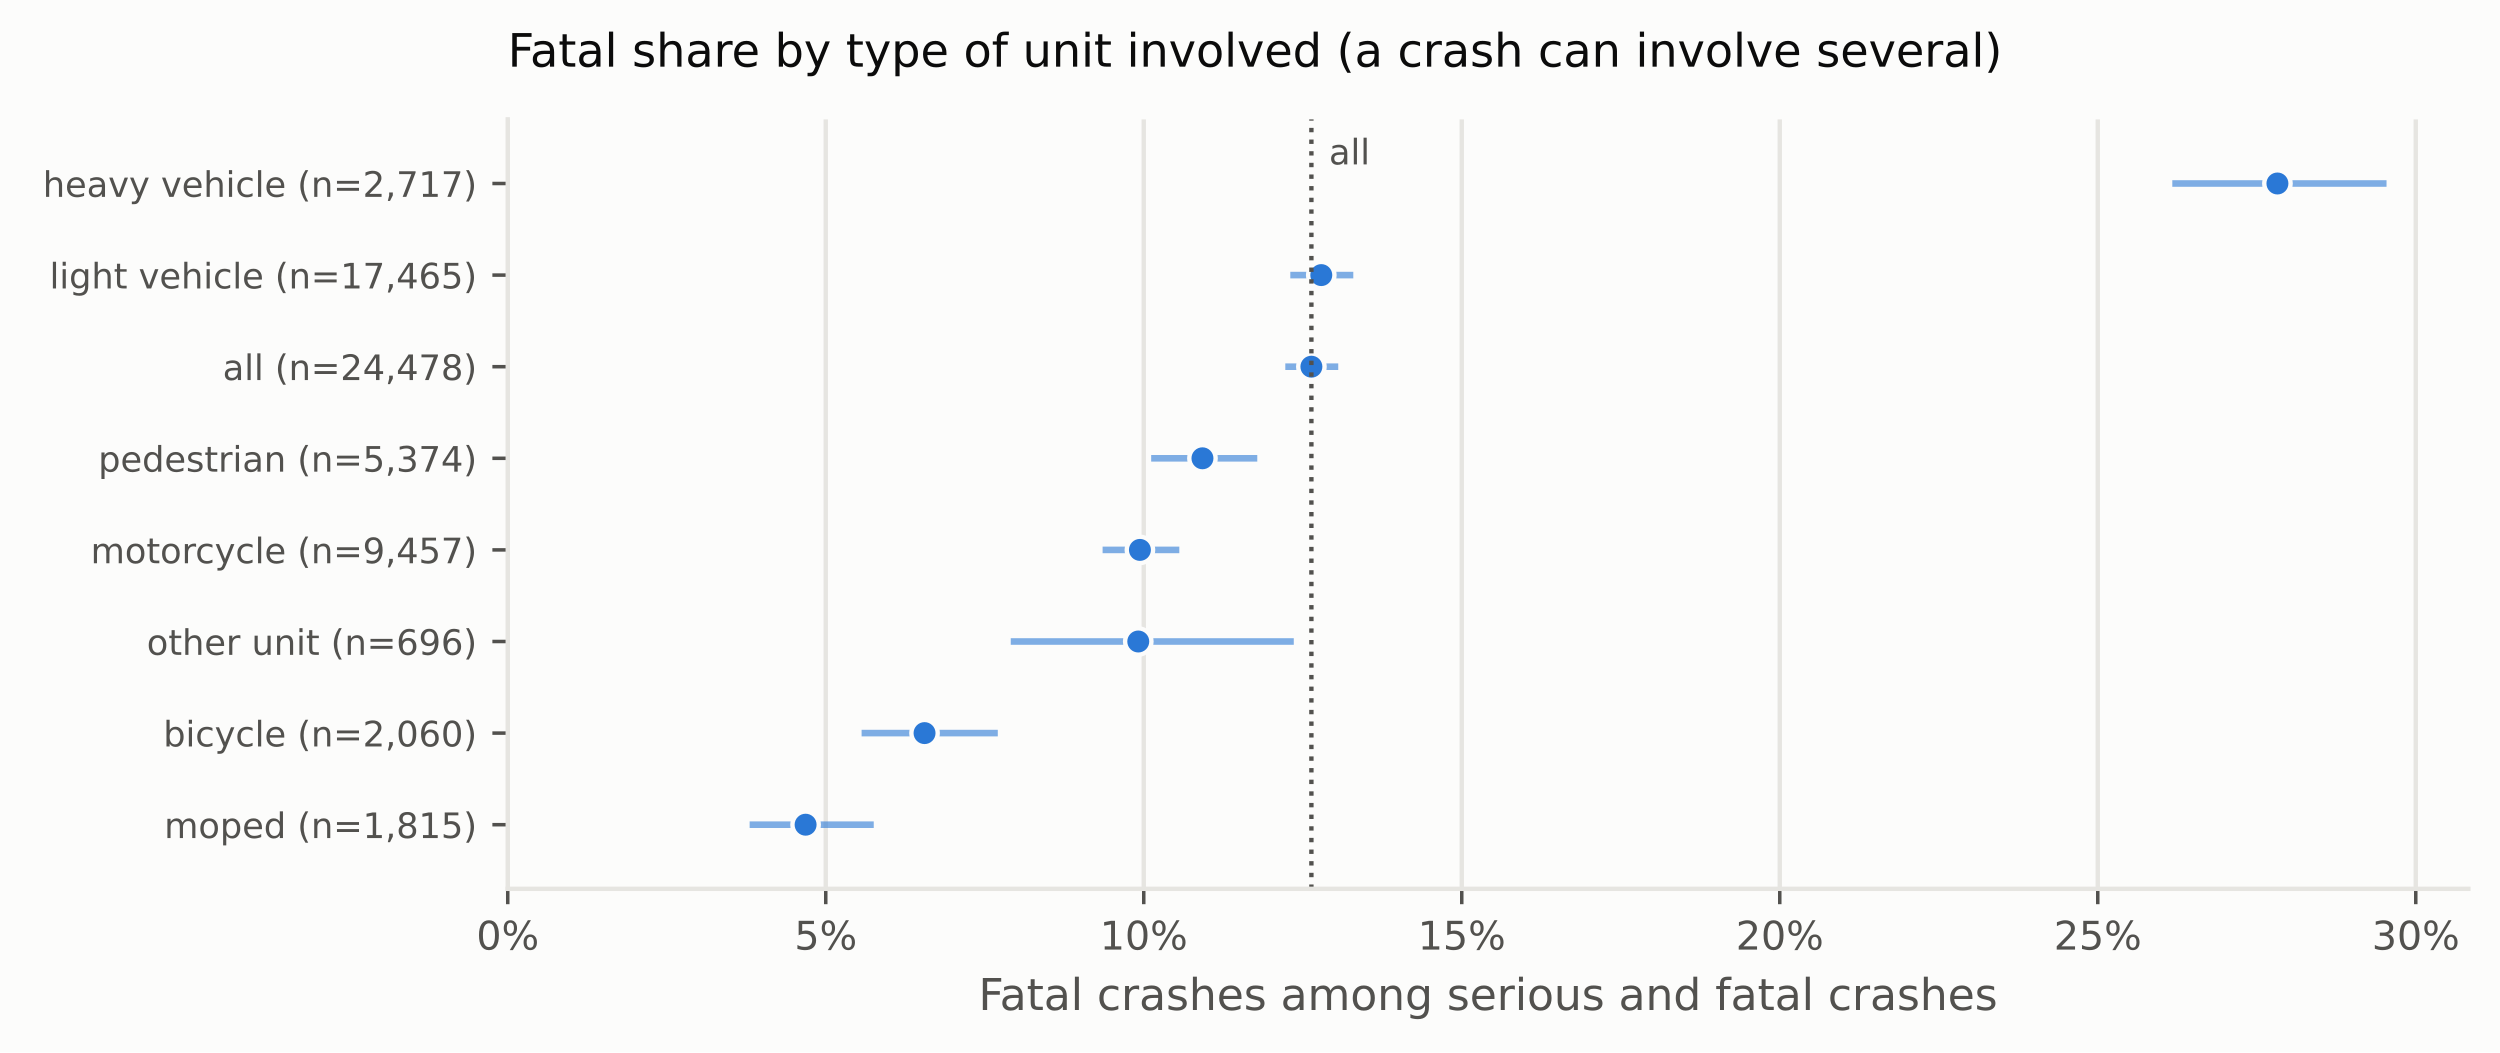
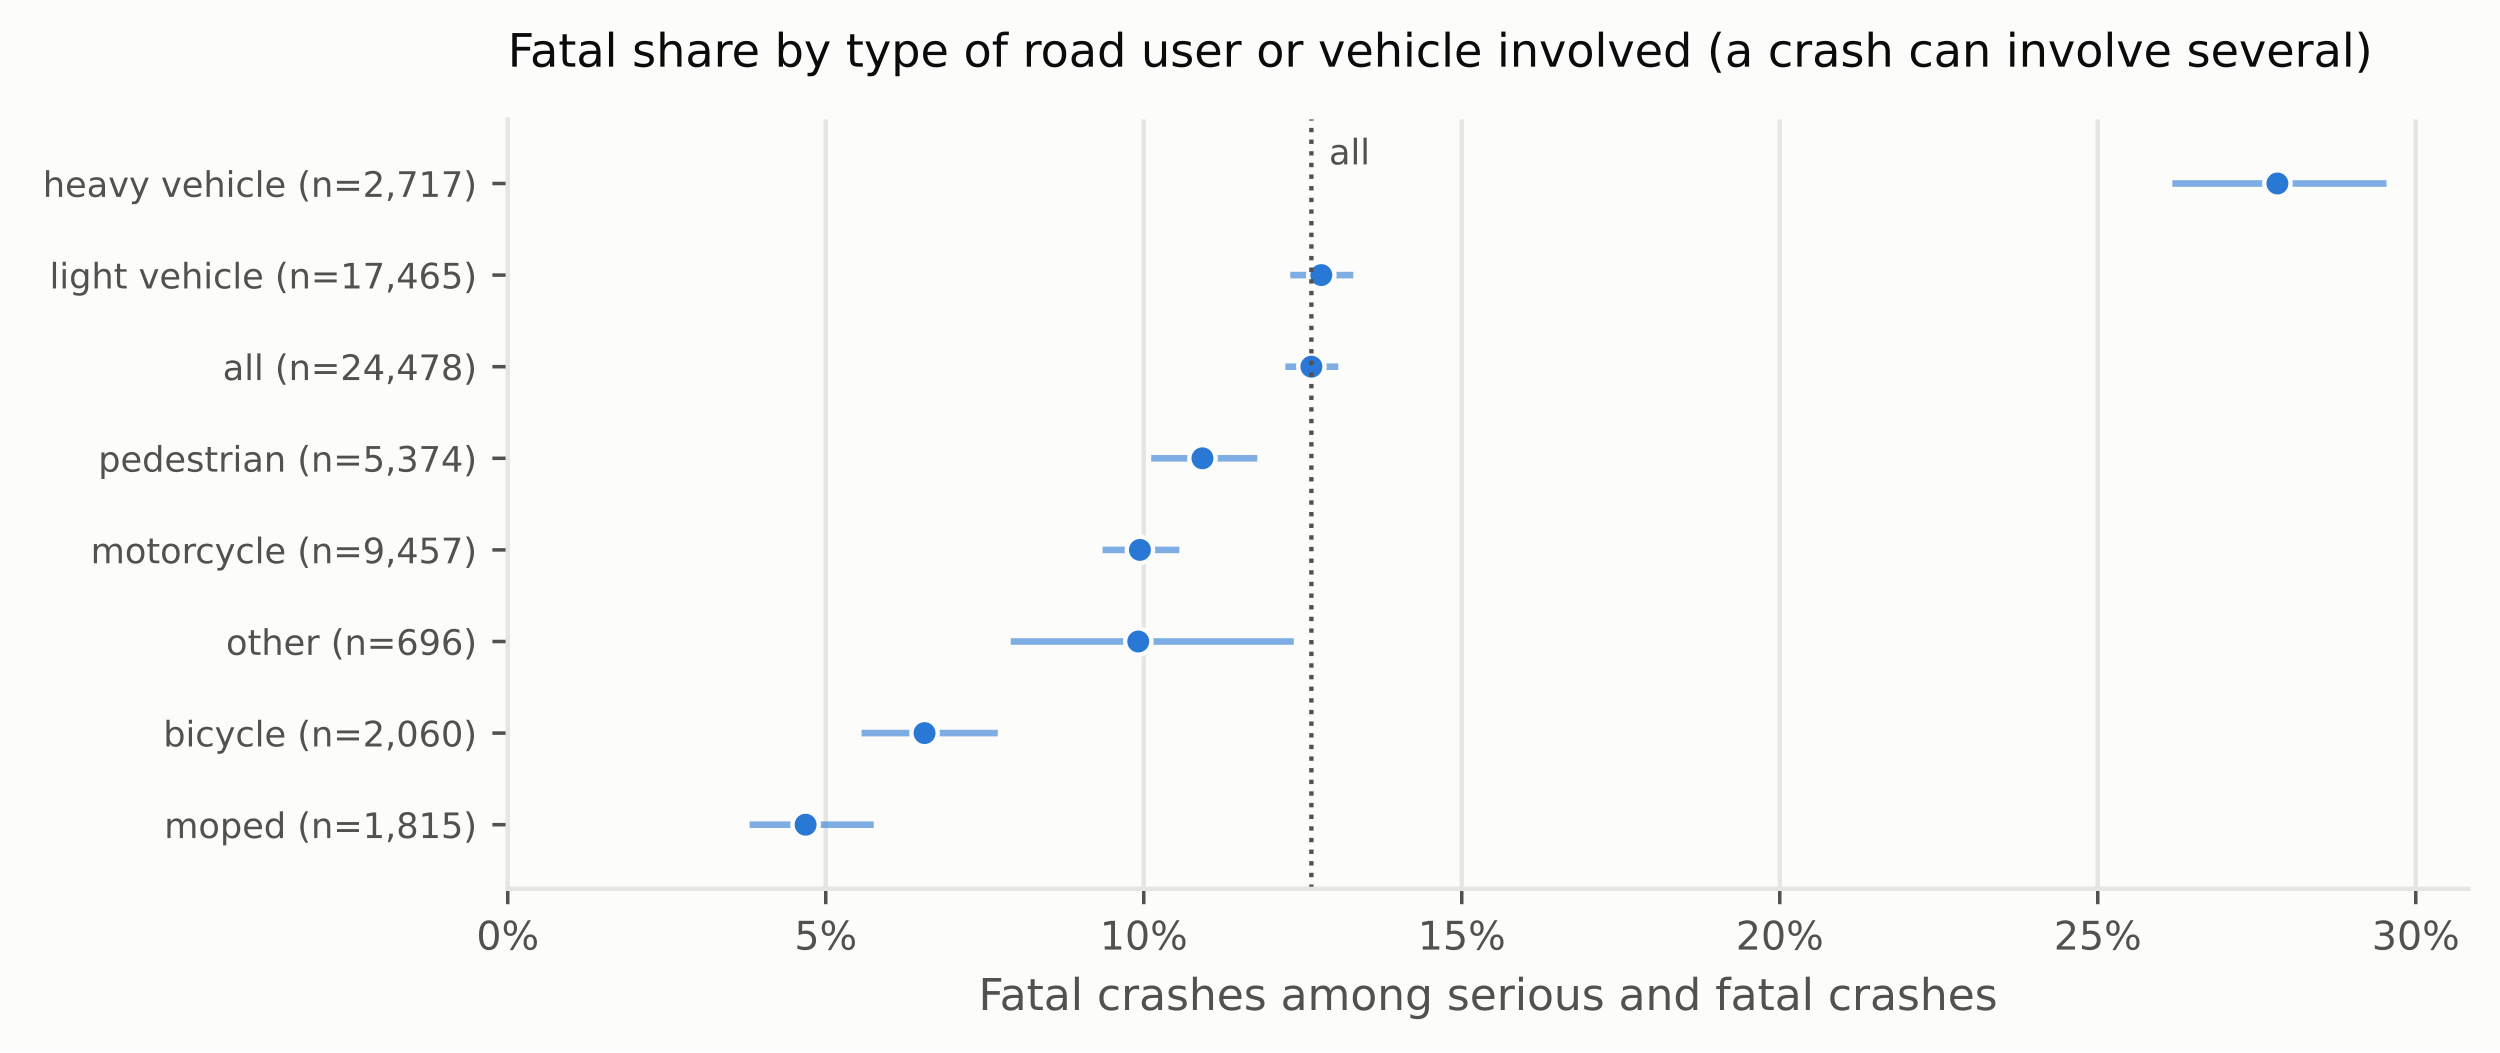
<svg xmlns="http://www.w3.org/2000/svg" xmlns:xlink="http://www.w3.org/1999/xlink" width="569.205pt" height="239.57pt" viewBox="0 0 569.205 239.57" version="1.1">
  <defs>
    <style type="text/css">*{stroke-linejoin: round; stroke-linecap: butt}</style>
  </defs>
  <g id="figure_1">
    <g id="patch_1">
      <path d="M 0 239.57  L 569.205 239.57  L 569.205 0  L 0 0  z " style="fill: #fcfcfb" />
    </g>
    <g id="axes_1">
      <g id="patch_2">
        <path d="M 115.605 202.369  L 562.005 202.369  L 562.005 27.178  L 115.605 27.178  z " style="fill: #fcfcfb" />
      </g>
      <g id="matplotlib.axis_1">
        <g id="xtick_1">
          <g id="line2d_1">
            <path d="M 115.605 202.369  L 115.605 27.178  " clip-path="url(#p35182684fd)" style="fill: none; stroke: #e6e5e1; stroke-linecap: round" />
          </g>
          <g id="line2d_2">
            <defs>
              <path id="m3a9c350e79" d="M 0 0  L 0 3.5  " style="stroke: #52514e; stroke-width: 0.8" />
            </defs>
            <g>
              <use xlink:href="#m3a9c350e79" x="115.605" y="202.369" style="fill: #52514e; stroke: #52514e; stroke-width: 0.8" />
            </g>
          </g>
          <g id="text_1">
            <text style="font-size: 9px; font-family: 'DejaVu Sans', 'Bitstream Vera Sans', 'Computer Modern Sans Serif', 'Lucida Grande', 'Verdana', 'Geneva', 'Lucid', 'Arial', 'Helvetica', 'Avant Garde', sans-serif; text-anchor: middle; fill: #52514e" x="115.605" y="216.207" transform="rotate(-0 115.605 216.2066)">0%</text>
          </g>
        </g>
        <g id="xtick_2">
          <g id="line2d_3">
            <path d="M 188.009 202.369  L 188.009 27.178  " clip-path="url(#p35182684fd)" style="fill: none; stroke: #e6e5e1; stroke-linecap: round" />
          </g>
          <g id="line2d_4">
            <g>
              <use xlink:href="#m3a9c350e79" x="188.009" y="202.369" style="fill: #52514e; stroke: #52514e; stroke-width: 0.8" />
            </g>
          </g>
          <g id="text_2">
            <text style="font-size: 9px; font-family: 'DejaVu Sans', 'Bitstream Vera Sans', 'Computer Modern Sans Serif', 'Lucida Grande', 'Verdana', 'Geneva', 'Lucid', 'Arial', 'Helvetica', 'Avant Garde', sans-serif; text-anchor: middle; fill: #52514e" x="188.009" y="216.207" transform="rotate(-0 188.0087 216.2066)">5%</text>
          </g>
        </g>
        <g id="xtick_3">
          <g id="line2d_5">
            <path d="M 260.412 202.369  L 260.412 27.178  " clip-path="url(#p35182684fd)" style="fill: none; stroke: #e6e5e1; stroke-linecap: round" />
          </g>
          <g id="line2d_6">
            <g>
              <use xlink:href="#m3a9c350e79" x="260.412" y="202.369" style="fill: #52514e; stroke: #52514e; stroke-width: 0.8" />
            </g>
          </g>
          <g id="text_3">
            <text style="font-size: 9px; font-family: 'DejaVu Sans', 'Bitstream Vera Sans', 'Computer Modern Sans Serif', 'Lucida Grande', 'Verdana', 'Geneva', 'Lucid', 'Arial', 'Helvetica', 'Avant Garde', sans-serif; text-anchor: middle; fill: #52514e" x="260.412" y="216.207" transform="rotate(-0 260.4124 216.2066)">10%</text>
          </g>
        </g>
        <g id="xtick_4">
          <g id="line2d_7">
            <path d="M 332.816 202.369  L 332.816 27.178  " clip-path="url(#p35182684fd)" style="fill: none; stroke: #e6e5e1; stroke-linecap: round" />
          </g>
          <g id="line2d_8">
            <g>
              <use xlink:href="#m3a9c350e79" x="332.816" y="202.369" style="fill: #52514e; stroke: #52514e; stroke-width: 0.8" />
            </g>
          </g>
          <g id="text_4">
            <text style="font-size: 9px; font-family: 'DejaVu Sans', 'Bitstream Vera Sans', 'Computer Modern Sans Serif', 'Lucida Grande', 'Verdana', 'Geneva', 'Lucid', 'Arial', 'Helvetica', 'Avant Garde', sans-serif; text-anchor: middle; fill: #52514e" x="332.816" y="216.207" transform="rotate(-0 332.8161 216.2066)">15%</text>
          </g>
        </g>
        <g id="xtick_5">
          <g id="line2d_9">
            <path d="M 405.22 202.369  L 405.22 27.178  " clip-path="url(#p35182684fd)" style="fill: none; stroke: #e6e5e1; stroke-linecap: round" />
          </g>
          <g id="line2d_10">
            <g>
              <use xlink:href="#m3a9c350e79" x="405.22" y="202.369" style="fill: #52514e; stroke: #52514e; stroke-width: 0.8" />
            </g>
          </g>
          <g id="text_5">
            <text style="font-size: 9px; font-family: 'DejaVu Sans', 'Bitstream Vera Sans', 'Computer Modern Sans Serif', 'Lucida Grande', 'Verdana', 'Geneva', 'Lucid', 'Arial', 'Helvetica', 'Avant Garde', sans-serif; text-anchor: middle; fill: #52514e" x="405.22" y="216.207" transform="rotate(-0 405.2198 216.2066)">20%</text>
          </g>
        </g>
        <g id="xtick_6">
          <g id="line2d_11">
            <path d="M 477.623 202.369  L 477.623 27.178  " clip-path="url(#p35182684fd)" style="fill: none; stroke: #e6e5e1; stroke-linecap: round" />
          </g>
          <g id="line2d_12">
            <g>
              <use xlink:href="#m3a9c350e79" x="477.623" y="202.369" style="fill: #52514e; stroke: #52514e; stroke-width: 0.8" />
            </g>
          </g>
          <g id="text_6">
            <text style="font-size: 9px; font-family: 'DejaVu Sans', 'Bitstream Vera Sans', 'Computer Modern Sans Serif', 'Lucida Grande', 'Verdana', 'Geneva', 'Lucid', 'Arial', 'Helvetica', 'Avant Garde', sans-serif; text-anchor: middle; fill: #52514e" x="477.623" y="216.207" transform="rotate(-0 477.6235 216.2066)">25%</text>
          </g>
        </g>
        <g id="xtick_7">
          <g id="line2d_13">
            <path d="M 550.027 202.369  L 550.027 27.178  " clip-path="url(#p35182684fd)" style="fill: none; stroke: #e6e5e1; stroke-linecap: round" />
          </g>
          <g id="line2d_14">
            <g>
              <use xlink:href="#m3a9c350e79" x="550.027" y="202.369" style="fill: #52514e; stroke: #52514e; stroke-width: 0.8" />
            </g>
          </g>
          <g id="text_7">
            <text style="font-size: 9px; font-family: 'DejaVu Sans', 'Bitstream Vera Sans', 'Computer Modern Sans Serif', 'Lucida Grande', 'Verdana', 'Geneva', 'Lucid', 'Arial', 'Helvetica', 'Avant Garde', sans-serif; text-anchor: middle; fill: #52514e" x="550.027" y="216.207" transform="rotate(-0 550.0272 216.2066)">30%</text>
          </g>
        </g>
        <g id="text_8">
          <text style="font-size: 10px; font-family: 'DejaVu Sans', 'Bitstream Vera Sans', 'Computer Modern Sans Serif', 'Lucida Grande', 'Verdana', 'Geneva', 'Lucid', 'Arial', 'Helvetica', 'Avant Garde', sans-serif; text-anchor: middle; fill: #52514e" x="338.805" y="229.967" transform="rotate(-0 338.805 229.9672)">Fatal crashes among serious and fatal crashes</text>
        </g>
      </g>
      <g id="matplotlib.axis_2">
        <g id="ytick_1">
          <g id="line2d_15">
            <defs>
              <path id="mdd3c75259f" d="M 0 0  L -3.5 0  " style="stroke: #52514e; stroke-width: 0.8" />
            </defs>
            <g>
              <use xlink:href="#mdd3c75259f" x="115.605" y="187.77" style="fill: #52514e; stroke: #52514e; stroke-width: 0.8" />
            </g>
          </g>
          <g id="text_9">
            <text style="font-size: 8px; font-family: 'DejaVu Sans', 'Bitstream Vera Sans', 'Computer Modern Sans Serif', 'Lucida Grande', 'Verdana', 'Geneva', 'Lucid', 'Arial', 'Helvetica', 'Avant Garde', sans-serif; text-anchor: end; fill: #52514e" x="108.605" y="190.809" transform="rotate(-0 108.605 190.8089)">moped  (n=1,815)</text>
          </g>
        </g>
        <g id="ytick_2">
          <g id="line2d_16">
            <g>
              <use xlink:href="#mdd3c75259f" x="115.605" y="166.914" style="fill: #52514e; stroke: #52514e; stroke-width: 0.8" />
            </g>
          </g>
          <g id="text_10">
            <text style="font-size: 8px; font-family: 'DejaVu Sans', 'Bitstream Vera Sans', 'Computer Modern Sans Serif', 'Lucida Grande', 'Verdana', 'Geneva', 'Lucid', 'Arial', 'Helvetica', 'Avant Garde', sans-serif; text-anchor: end; fill: #52514e" x="108.605" y="169.953" transform="rotate(-0 108.605 169.9529)">bicycle  (n=2,060)</text>
          </g>
        </g>
        <g id="ytick_3">
          <g id="line2d_17">
            <g>
              <use xlink:href="#mdd3c75259f" x="115.605" y="146.058" style="fill: #52514e; stroke: #52514e; stroke-width: 0.8" />
            </g>
          </g>
          <g id="text_11">
-             <text style="font-size: 8px; font-family: 'DejaVu Sans', 'Bitstream Vera Sans', 'Computer Modern Sans Serif', 'Lucida Grande', 'Verdana', 'Geneva', 'Lucid', 'Arial', 'Helvetica', 'Avant Garde', sans-serif; text-anchor: end; fill: #52514e" x="108.605" y="149.097" transform="rotate(-0 108.605 149.0969)">other unit  (n=696)</text>
+             <text style="font-size: 8px; font-family: 'DejaVu Sans', 'Bitstream Vera Sans', 'Computer Modern Sans Serif', 'Lucida Grande', 'Verdana', 'Geneva', 'Lucid', 'Arial', 'Helvetica', 'Avant Garde', sans-serif; text-anchor: end; fill: #52514e" x="108.605" y="149.097" transform="rotate(-0 108.605 149.0969)">other  (n=696)</text>
          </g>
        </g>
        <g id="ytick_4">
          <g id="line2d_18">
            <g>
              <use xlink:href="#mdd3c75259f" x="115.605" y="125.202" style="fill: #52514e; stroke: #52514e; stroke-width: 0.8" />
            </g>
          </g>
          <g id="text_12">
            <text style="font-size: 8px; font-family: 'DejaVu Sans', 'Bitstream Vera Sans', 'Computer Modern Sans Serif', 'Lucida Grande', 'Verdana', 'Geneva', 'Lucid', 'Arial', 'Helvetica', 'Avant Garde', sans-serif; text-anchor: end; fill: #52514e" x="108.605" y="128.241" transform="rotate(-0 108.605 128.2409)">motorcycle  (n=9,457)</text>
          </g>
        </g>
        <g id="ytick_5">
          <g id="line2d_19">
            <g>
              <use xlink:href="#mdd3c75259f" x="115.605" y="104.346" style="fill: #52514e; stroke: #52514e; stroke-width: 0.8" />
            </g>
          </g>
          <g id="text_13">
            <text style="font-size: 8px; font-family: 'DejaVu Sans', 'Bitstream Vera Sans', 'Computer Modern Sans Serif', 'Lucida Grande', 'Verdana', 'Geneva', 'Lucid', 'Arial', 'Helvetica', 'Avant Garde', sans-serif; text-anchor: end; fill: #52514e" x="108.605" y="107.385" transform="rotate(-0 108.605 107.3849)">pedestrian  (n=5,374)</text>
          </g>
        </g>
        <g id="ytick_6">
          <g id="line2d_20">
            <g>
              <use xlink:href="#mdd3c75259f" x="115.605" y="83.49" style="fill: #52514e; stroke: #52514e; stroke-width: 0.8" />
            </g>
          </g>
          <g id="text_14">
            <text style="font-size: 8px; font-family: 'DejaVu Sans', 'Bitstream Vera Sans', 'Computer Modern Sans Serif', 'Lucida Grande', 'Verdana', 'Geneva', 'Lucid', 'Arial', 'Helvetica', 'Avant Garde', sans-serif; text-anchor: end; fill: #52514e" x="108.605" y="86.529" transform="rotate(-0 108.605 86.52893)">all  (n=24,478)</text>
          </g>
        </g>
        <g id="ytick_7">
          <g id="line2d_21">
            <g>
              <use xlink:href="#mdd3c75259f" x="115.605" y="62.634" style="fill: #52514e; stroke: #52514e; stroke-width: 0.8" />
            </g>
          </g>
          <g id="text_15">
            <text style="font-size: 8px; font-family: 'DejaVu Sans', 'Bitstream Vera Sans', 'Computer Modern Sans Serif', 'Lucida Grande', 'Verdana', 'Geneva', 'Lucid', 'Arial', 'Helvetica', 'Avant Garde', sans-serif; text-anchor: end; fill: #52514e" x="108.605" y="65.673" transform="rotate(-0 108.605 65.67293)">light vehicle  (n=17,465)</text>
          </g>
        </g>
        <g id="ytick_8">
          <g id="line2d_22">
            <g>
              <use xlink:href="#mdd3c75259f" x="115.605" y="41.778" style="fill: #52514e; stroke: #52514e; stroke-width: 0.8" />
            </g>
          </g>
          <g id="text_16">
            <text style="font-size: 8px; font-family: 'DejaVu Sans', 'Bitstream Vera Sans', 'Computer Modern Sans Serif', 'Lucida Grande', 'Verdana', 'Geneva', 'Lucid', 'Arial', 'Helvetica', 'Avant Garde', sans-serif; text-anchor: end; fill: #52514e" x="108.605" y="44.817" transform="rotate(-0 108.605 44.81693)">heavy vehicle  (n=2,717)</text>
          </g>
        </g>
      </g>
      <g id="LineCollection_1">
        <path d="M 170.678 187.77  L 198.936 187.77  " clip-path="url(#p35182684fd)" style="fill: none; stroke: #2a78d6; stroke-opacity: 0.6; stroke-width: 1.5" />
        <path d="M 196.169 166.914  L 227.179 166.914  " clip-path="url(#p35182684fd)" style="fill: none; stroke: #2a78d6; stroke-opacity: 0.6; stroke-width: 1.5" />
        <path d="M 230.13 146.058  L 294.571 146.058  " clip-path="url(#p35182684fd)" style="fill: none; stroke: #2a78d6; stroke-opacity: 0.6; stroke-width: 1.5" />
        <path d="M 251.041 125.202  L 268.509 125.202  " clip-path="url(#p35182684fd)" style="fill: none; stroke: #2a78d6; stroke-opacity: 0.6; stroke-width: 1.5" />
        <path d="M 262.102 104.346  L 286.261 104.346  " clip-path="url(#p35182684fd)" style="fill: none; stroke: #2a78d6; stroke-opacity: 0.6; stroke-width: 1.5" />
        <path d="M 292.639 83.49  L 304.693 83.49  " clip-path="url(#p35182684fd)" style="fill: none; stroke: #2a78d6; stroke-opacity: 0.6; stroke-width: 1.5" />
        <path d="M 293.777 62.634  L 308.124 62.634  " clip-path="url(#p35182684fd)" style="fill: none; stroke: #2a78d6; stroke-opacity: 0.6; stroke-width: 1.5" />
        <path d="M 494.593 41.778  L 543.37 41.778  " clip-path="url(#p35182684fd)" style="fill: none; stroke: #2a78d6; stroke-opacity: 0.6; stroke-width: 1.5" />
      </g>
      <g id="line2d_23">
        <defs>
          <path id="m46226ccf0c" d="M 0 3  C 0.796 3 1.559 2.684 2.121 2.121  C 2.684 1.559 3 0.796 3 0  C 3 -0.796 2.684 -1.559 2.121 -2.121  C 1.559 -2.684 0.796 -3 0 -3  C -0.796 -3 -1.559 -2.684 -2.121 -2.121  C -2.684 -1.559 -3 -0.796 -3 0  C -3 0.796 -2.684 1.559 -2.121 2.121  C -1.559 2.684 -0.796 3 0 3  z " style="stroke: #fcfcfb" />
        </defs>
        <g clip-path="url(#p35182684fd)">
          <use xlink:href="#m46226ccf0c" x="183.421" y="187.77" style="fill: #2a78d6; stroke: #fcfcfb" />
          <use xlink:href="#m46226ccf0c" x="210.503" y="166.914" style="fill: #2a78d6; stroke: #fcfcfb" />
          <use xlink:href="#m46226ccf0c" x="259.164" y="146.058" style="fill: #2a78d6; stroke: #fcfcfb" />
          <use xlink:href="#m46226ccf0c" x="259.54" y="125.202" style="fill: #2a78d6; stroke: #fcfcfb" />
          <use xlink:href="#m46226ccf0c" x="273.778" y="104.346" style="fill: #2a78d6; stroke: #fcfcfb" />
          <use xlink:href="#m46226ccf0c" x="298.581" y="83.49" style="fill: #2a78d6; stroke: #fcfcfb" />
          <use xlink:href="#m46226ccf0c" x="300.832" y="62.634" style="fill: #2a78d6; stroke: #fcfcfb" />
          <use xlink:href="#m46226ccf0c" x="518.529" y="41.778" style="fill: #2a78d6; stroke: #fcfcfb" />
        </g>
      </g>
      <g id="line2d_24">
        <path d="M 298.581 202.369  L 298.581 27.178  " clip-path="url(#p35182684fd)" style="fill: none; stroke-dasharray: 1,1.65; stroke-dashoffset: 0; stroke: #52514e" />
      </g>
      <g id="patch_3">
        <path d="M 115.605 202.369  L 115.605 27.178  " style="fill: none; stroke: #e6e5e1; stroke-linejoin: miter; stroke-linecap: square" />
      </g>
      <g id="patch_4">
        <path d="M 115.605 202.369  L 562.005 202.369  " style="fill: none; stroke: #e6e5e1; stroke-linejoin: miter; stroke-linecap: square" />
      </g>
      <g id="text_17">
        <text style="font-size: 8px; font-family: 'DejaVu Sans', 'Bitstream Vera Sans', 'Computer Modern Sans Serif', 'Lucida Grande', 'Verdana', 'Geneva', 'Lucid', 'Arial', 'Helvetica', 'Avant Garde', sans-serif; text-anchor: start; fill: #52514e" x="302.581" y="37.428" transform="rotate(-0 302.5807 37.42831)">all</text>
      </g>
      <g id="text_18">
-         <text style="font-size: 10.5px; font-family: 'DejaVu Sans', 'Bitstream Vera Sans', 'Computer Modern Sans Serif', 'Lucida Grande', 'Verdana', 'Geneva', 'Lucid', 'Arial', 'Helvetica', 'Avant Garde', sans-serif; text-anchor: start; fill: #0b0b0b" x="115.605" y="15.178" transform="rotate(-0 115.605 15.17836)">Fatal share by type of unit involved (a crash can involve several)</text>
+         <text style="font-size: 10.5px; font-family: 'DejaVu Sans', 'Bitstream Vera Sans', 'Computer Modern Sans Serif', 'Lucida Grande', 'Verdana', 'Geneva', 'Lucid', 'Arial', 'Helvetica', 'Avant Garde', sans-serif; text-anchor: start; fill: #0b0b0b" x="115.605" y="15.178" transform="rotate(-0 115.605 15.17836)">Fatal share by type of road user or vehicle involved (a crash can involve several)</text>
      </g>
    </g>
  </g>
  <defs>
    <clipPath id="p35182684fd">
      <rect x="115.605" y="27.178" width="446.4" height="175.19" />
    </clipPath>
  </defs>
</svg>
